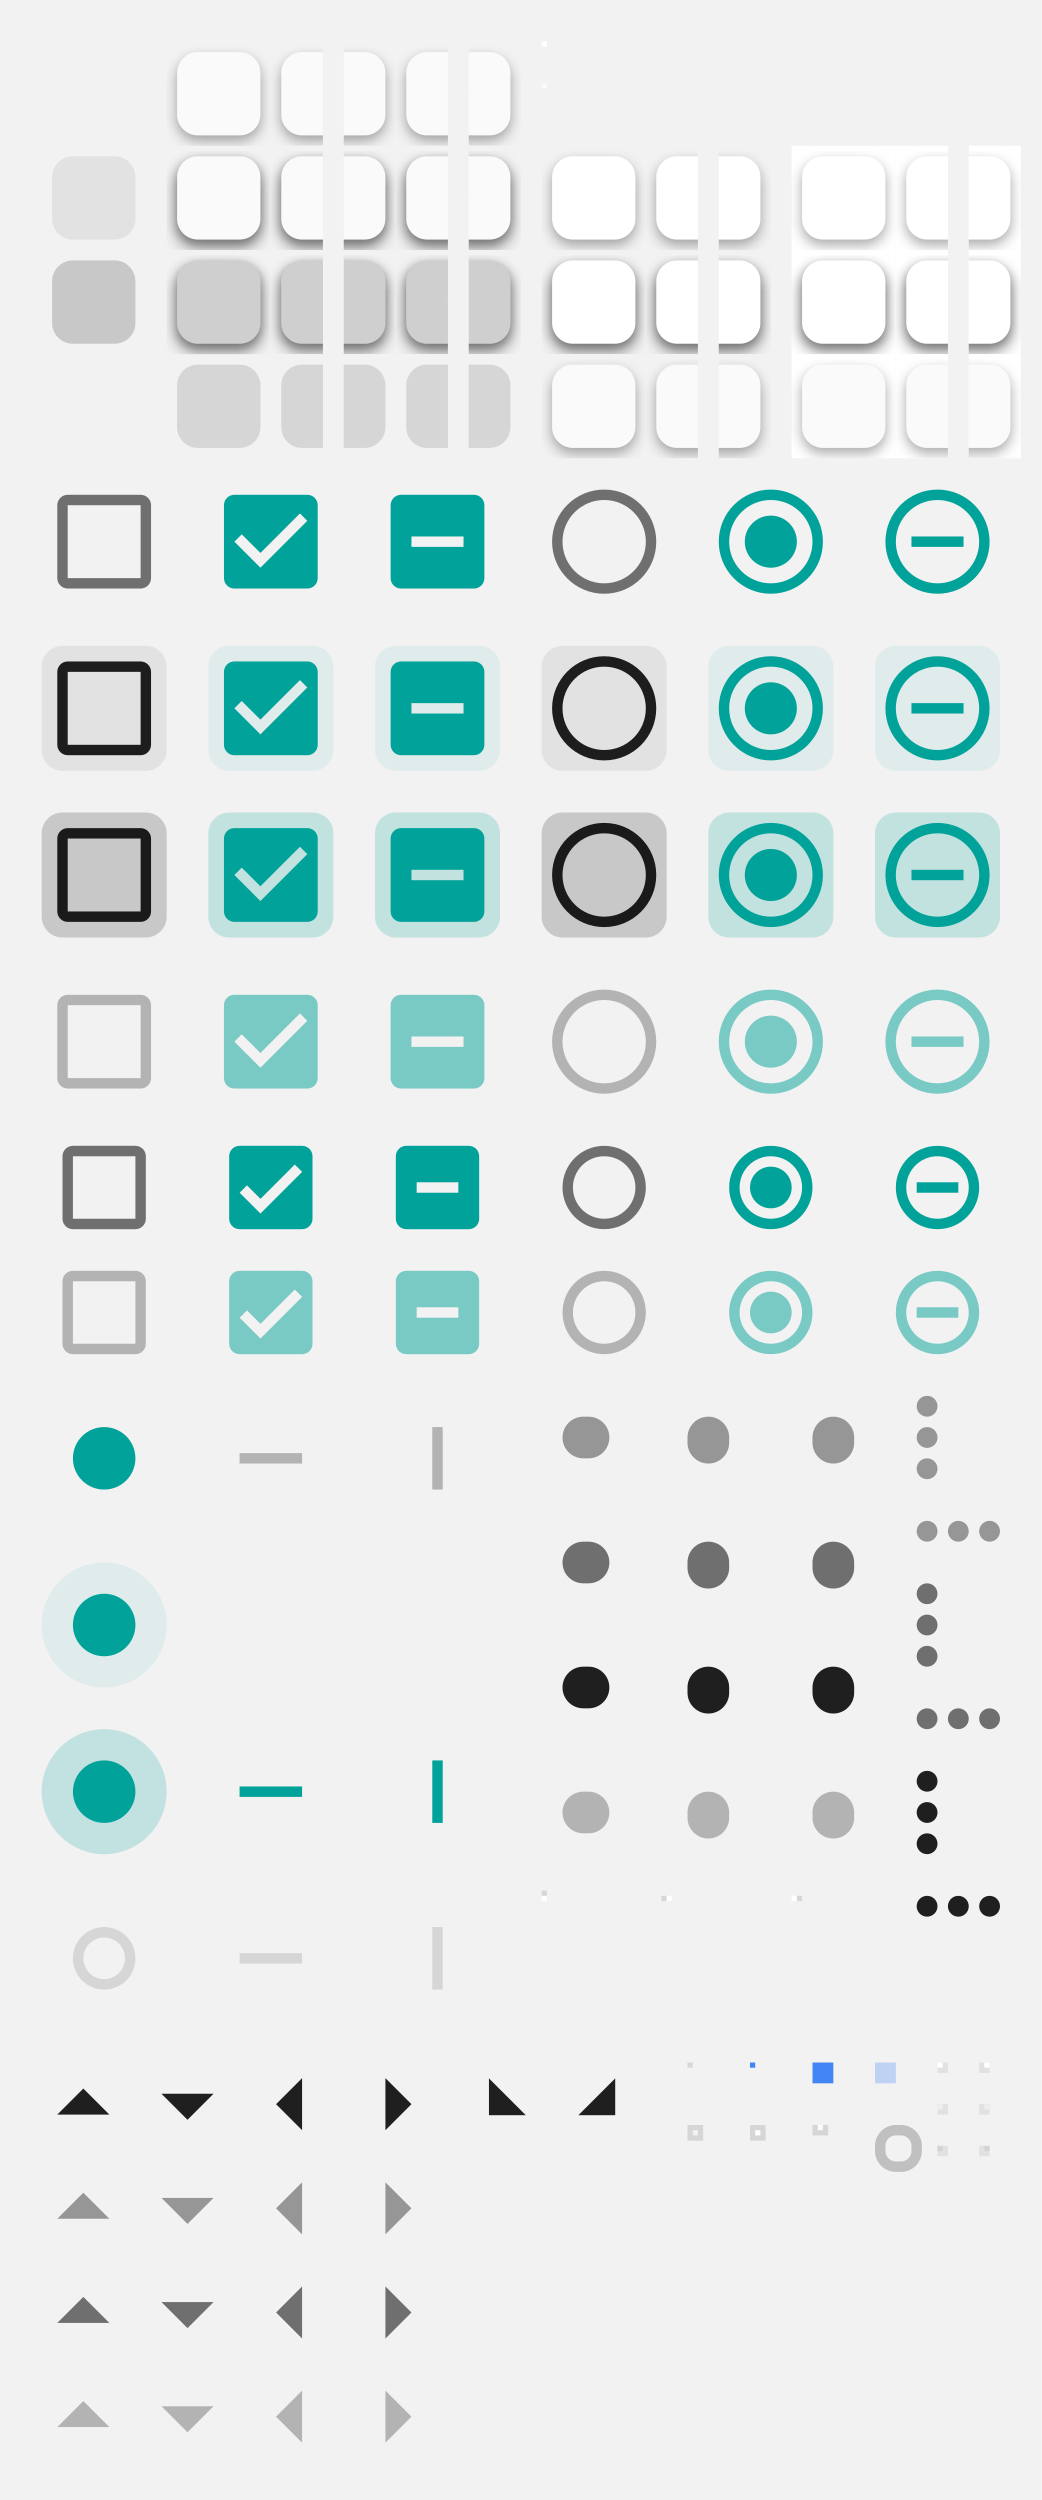
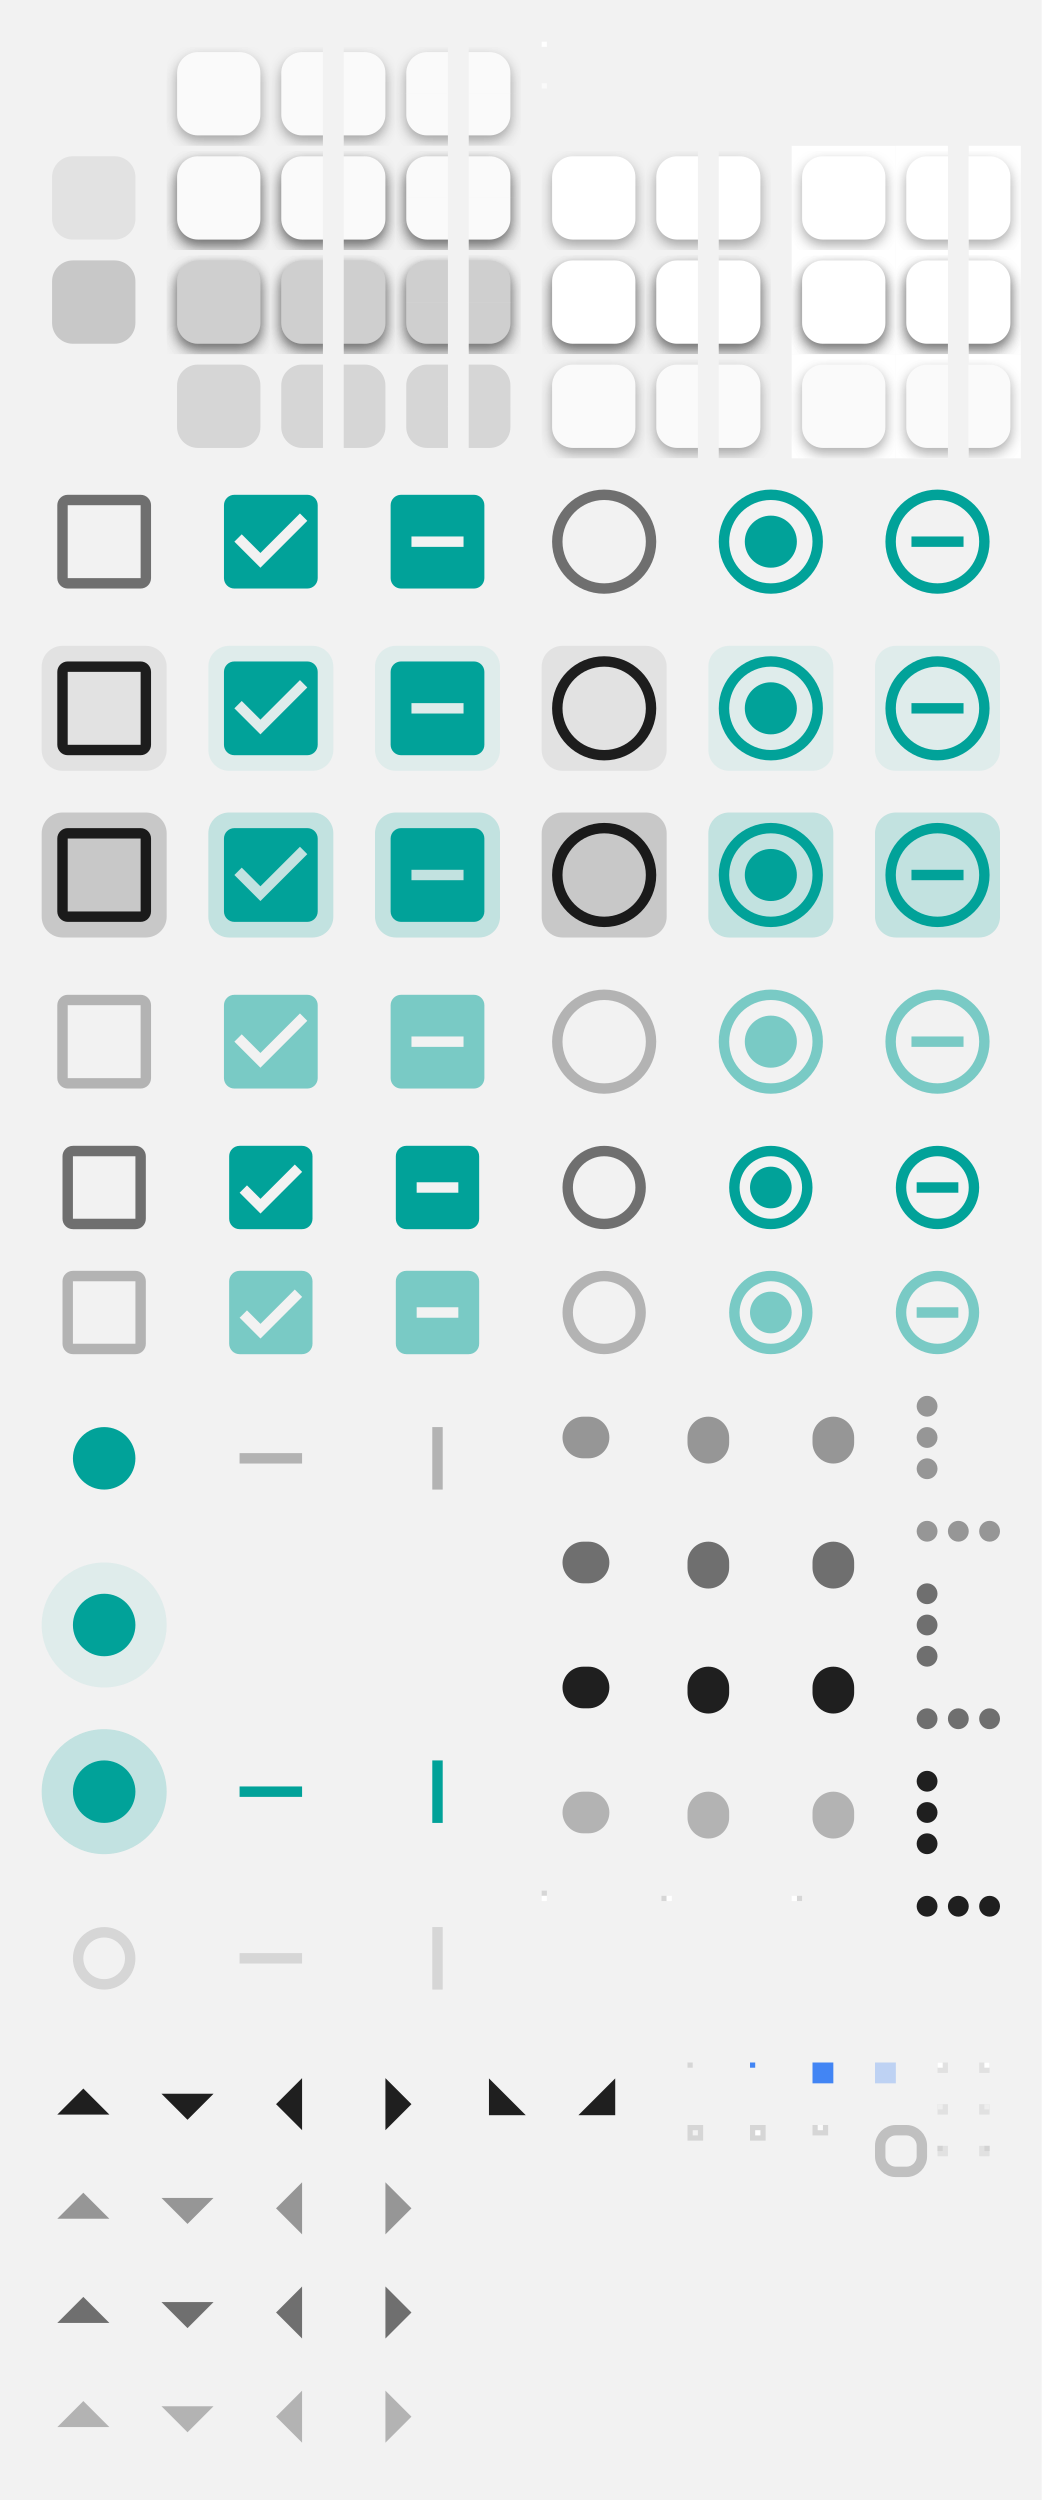
<svg xmlns="http://www.w3.org/2000/svg" xmlns:xlink="http://www.w3.org/1999/xlink" width="200" height="480" viewBox="0 0 200 480">
  <rect width="200" height="480" fill="url(#color-bg)" />
  <defs>
    <linearGradient id="color-fg">
      <stop stop-color="#000000" stop-opacity="0.87" />
    </linearGradient>
    <linearGradient id="color-fg-disabled">
      <stop stop-color="#000000" stop-opacity="0.38" />
    </linearGradient>
    <linearGradient id="color-fg-secondary">
      <stop stop-color="#000000" stop-opacity="0.54" />
    </linearGradient>
    <linearGradient id="color-fg-secondary-disabled">
      <stop stop-color="#000000" stop-opacity="0.26" />
    </linearGradient>
    <linearGradient id="color-divider">
      <stop stop-color="#000000" stop-opacity="0.12" />
    </linearGradient>
    <linearGradient id="color-primary">
      <stop stop-color="#4285F4" />
    </linearGradient>
    <linearGradient id="color-secondary">
      <stop stop-color="#01A299" />
    </linearGradient>
    <linearGradient id="color-secondary-disabled">
      <stop stop-color="#01A299" stop-opacity="0.5" />
    </linearGradient>
    <linearGradient id="color-bg">
      <stop stop-color="#F2F2F2" />
    </linearGradient>
    <linearGradient id="color-bg-lighter">
      <stop stop-color="#FAFAFA" />
    </linearGradient>
    <linearGradient id="color-base">
      <stop stop-color="#FFFFFF" />
    </linearGradient>
    <linearGradient id="color-base-alt">
      <stop stop-color="#FAFAFA" />
    </linearGradient>
    <linearGradient id="color-border">
      <stop stop-color="#000000" stop-opacity="0.12" />
    </linearGradient>
    <filter id="1" color-interpolation-filters="sRGB" x="0" y="0" width="1" height="1">
      <feFlood flood-color="#000000" flood-opacity="0.12" result="flood" />
      <feComposite operator="in" in="flood" in2="SourceGraphic" result="composite1" />
      <feGaussianBlur stdDeviation="1.5" in="composite1" result="blur" />
      <feOffset dx="0" dy="1" result="offset" />
      <feComposite in="SourceGraphic" in2="offset" result="fbSourceGraphic" />
      <feFlood flood-color="#000000" flood-opacity="0.24" result="flood" />
      <feComposite operator="in" in="flood" in2="fbSourceGraphic" result="composite1" />
      <feGaussianBlur stdDeviation="1" in="composite1" result="blur" />
      <feOffset dx="0" dy="1" result="offset" />
      <feComposite in="fbSourceGraphic" in2="offset" result="composite2" />
    </filter>
    <rect id="1x1" width="1" height="1" />
    <rect id="2x2" width="2" height="2" />
    <rect id="4x4" width="4" height="4" />
    <rect id="16x16" width="16" height="16" opacity="0" />
    <rect id="17x17" width="17" height="17" opacity="0" />
    <rect id="24x24" width="24" height="24" opacity="0" />
    <clipPath id="left">
      <rect width="10" height="20" />
    </clipPath>
    <clipPath id="right">
      <rect width="10" height="20" x="10" />
    </clipPath>
    <clipPath id="left-top">
      <rect width="10" height="10" />
    </clipPath>
    <clipPath id="left-bottom">
      <rect width="10" height="10" y="10" />
    </clipPath>
    <clipPath id="right-top">
      <rect width="10" height="10" x="10" />
    </clipPath>
    <clipPath id="right-bottom">
      <rect width="10" height="10" x="10" y="10" />
    </clipPath>
    <g id="base-box">
      <rect width="20" height="20" opacity="0" />
      <rect x="2" y="2" width="16" height="16" rx="4" />
    </g>
    <use xlink:href="#base-box" id="base-flat-button" fill="url(#color-fg)" opacity="0" />
    <use xlink:href="#base-box" id="base-flat-button-hover" fill="url(#color-fg)" opacity="0.08" />
    <use xlink:href="#base-box" id="base-flat-button-active" fill="url(#color-fg)" opacity="0.2" />
    <use xlink:href="#base-box" id="base-flat-button-disabled" fill="url(#color-fg)" opacity="0" />
    <use xlink:href="#base-box" id="base-button" fill="url(#color-bg-lighter)" filter="url(#1)" />
    <use xlink:href="#base-button" id="base-button-hover" filter="url(#1)" />
    <g id="base-button-active">
      <use xlink:href="#base-button-hover" />
      <use xlink:href="#base-flat-button-active" />
    </g>
    <use xlink:href="#base-box" id="base-button-disabled" fill="url(#color-divider)" />
    <use xlink:href="#1x1" id="base-entry-background" fill="url(#color-base)" />
    <use xlink:href="#1x1" id="base-entry-background-disabled" fill="url(#color-base-alt)" />
    <use xlink:href="#base-box" id="base-entry-box" fill="url(#color-base)" filter="url(#1)" />
    <use xlink:href="#base-entry-box" id="base-entry-box-active" filter="url(#1)" />
    <use xlink:href="#base-box" id="base-entry-box-disabled" fill="url(#color-base-alt)" filter="url(#1)" />
    <rect id="background-fill" width="20" height="20" />
    <g id="base-entry">
      <use xlink:href="#background-fill" />
      <use xlink:href="#base-entry-box" />
    </g>
    <g id="base-entry-active">
      <use xlink:href="#background-fill" />
      <use xlink:href="#base-entry-box-active" />
    </g>
    <g id="base-entry-disabled">
      <use xlink:href="#background-fill" />
      <use xlink:href="#base-entry-box-disabled" />
    </g>
    <use clip-path="url(#left)" xlink:href="#base-button" id="base-combo-rtl-button" />
    <use clip-path="url(#left)" xlink:href="#base-button-hover" id="base-combo-rtl-button-hover" />
    <use clip-path="url(#left)" xlink:href="#base-button-active" id="base-combo-rtl-button-active" />
    <use clip-path="url(#left)" xlink:href="#base-button-disabled" id="base-combo-rtl-button-disabled" />
    <use clip-path="url(#right)" xlink:href="#base-button" id="base-combo-ltr-button" />
    <use clip-path="url(#right)" xlink:href="#base-button-hover" id="base-combo-ltr-button-hover" />
    <use clip-path="url(#right)" xlink:href="#base-button-active" id="base-combo-ltr-button-active" />
    <use clip-path="url(#right)" xlink:href="#base-button-disabled" id="base-combo-ltr-button-disabled" />
    <use clip-path="url(#left-top)" xlink:href="#base-button" id="base-spin-rtl-up" />
    <use clip-path="url(#left-top)" xlink:href="#base-button-hover" id="base-spin-rtl-up-hover" />
    <use clip-path="url(#left-top)" xlink:href="#base-button-active" id="base-spin-rtl-up-active" />
    <use clip-path="url(#left-top)" xlink:href="#base-button-disabled" id="base-spin-rtl-up-disabled" />
    <use clip-path="url(#left-bottom)" xlink:href="#base-button" id="base-spin-rtl-down" />
    <use clip-path="url(#left-bottom)" xlink:href="#base-button-hover" id="base-spin-rtl-down-hover" />
    <use clip-path="url(#left-bottom)" xlink:href="#base-button-active" id="base-spin-rtl-down-active" />
    <use clip-path="url(#left-bottom)" xlink:href="#base-button-disabled" id="base-spin-rtl-down-disabled" />
    <use clip-path="url(#right-top)" xlink:href="#base-button" id="base-spin-ltr-up" />
    <use clip-path="url(#right-top)" xlink:href="#base-button-hover" id="base-spin-ltr-up-hover" />
    <use clip-path="url(#right-top)" xlink:href="#base-button-active" id="base-spin-ltr-up-active" />
    <use clip-path="url(#right-top)" xlink:href="#base-button-disabled" id="base-spin-ltr-up-disabled" />
    <use clip-path="url(#right-bottom)" xlink:href="#base-button" id="base-spin-ltr-down" />
    <use clip-path="url(#right-bottom)" xlink:href="#base-button-hover" id="base-spin-ltr-down-hover" />
    <use clip-path="url(#right-bottom)" xlink:href="#base-button-active" id="base-spin-ltr-down-active" />
    <use clip-path="url(#right-bottom)" xlink:href="#base-button-disabled" id="base-spin-ltr-down-disabled" />
    <use clip-path="url(#left)" xlink:href="#base-entry" id="base-combo-ltr-entry" />
    <use clip-path="url(#left)" xlink:href="#base-entry-active" id="base-combo-ltr-entry-active" />
    <use clip-path="url(#left)" xlink:href="#base-entry-disabled" id="base-combo-ltr-entry-disabled" />
    <use clip-path="url(#right)" xlink:href="#base-entry" id="base-combo-rtl-entry" />
    <use clip-path="url(#right)" xlink:href="#base-entry-active" id="base-combo-rtl-entry-active" />
    <use clip-path="url(#right)" xlink:href="#base-entry-disabled" id="base-combo-rtl-entry-disabled" />
    <path id="checkbox-unchecked-path" d="M19 5v14H5V5h14m0-2H5c-1.1 0-2 .9-2 2v14c0 1.1.9 2 2 2h14c1.1 0 2-.9 2-2V5c0-1.1-.9-2-2-2z" />
    <path id="checkbox-checked-path" d="M19 3H5c-1.11 0-2 .9-2 2v14c0 1.1.89 2 2 2h14c1.11 0 2-.9 2-2V5c0-1.1-.89-2-2-2zm-9 14l-5-5 1.41-1.41L10 14.17l7.59-7.59L19 8l-9 9z" />
    <path id="checkbox-mixed-path" d="M19 3H5c-1.1 0-2 .9-2 2v14c0 1.1.9 2 2 2h14c1.1 0 2-.9 2-2V5c0-1.1-.9-2-2-2zm-2 10H7v-2h10v2z" />
    <path id="radio-unchecked-path" d="M12 2C6.48 2 2 6.48 2 12s4.48 10 10 10 10-4.48 10-10S17.52 2 12 2zm0 18c-4.42 0-8-3.58-8-8s3.58-8 8-8 8 3.58 8 8-3.58 8-8 8z" />
    <path id="radio-checked-path" d="M12 7c-2.76 0-5 2.24-5 5s2.24 5 5 5 5-2.24 5-5-2.24-5-5-5zm0-5C6.48 2 2 6.48 2 12s4.48 10 10 10 10-4.48 10-10S17.52 2 12 2zm0 18c-4.42 0-8-3.58-8-8s3.58-8 8-8 8 3.58 8 8-3.58 8-8 8z" />
    <path id="radio-mixed-path" d="M7 11v2h10v-2H7zm5-9C6.48 2 2 6.48 2 12s4.48 10 10 10 10-4.48 10-10S17.52 2 12 2zm0 18c-4.41 0-8-3.59-8-8s3.59-8 8-8 8 3.59 8 8-3.59 8-8 8z" />
    <path id="menu-checkbox-unchecked-path" d="M2 0a2 2 0 0 0-2 2v12a2 2 0 0 0 2 2h12a2 2 0 0 0 2-2V2a2 2 0 0 0-2-2H2zm0 2h12v12H2V2z" />
    <path id="menu-checkbox-checked-path" d="M2 0a2 2 0 0 0-2 2v12a2 2 0 0 0 2 2h12a2 2 0 0 0 2-2V2a2 2 0 0 0-2-2H2zm10.6 3.59L14.01 5l-8 8-4-4 1.41-1.41 2.59 2.59 6.59-6.59z" />
    <path id="menu-checkbox-mixed-path" d="M2 0a2 2 0 0 0-2 2v12a2 2 0 0 0 2 2h12a2 2 0 0 0 2-2V2a2 2 0 0 0-2-2H2zm2 7h8v2H4V7z" />
    <path id="menu-radio-unchecked-path" d="M8 0a8 8 0 0 0-8 8 8 8 0 0 0 8 8 8 8 0 0 0 8-8 8 8 0 0 0-8-8zm0 2a6 6 0 0 1 6 6 6 6 0 0 1-6 6 6 6 0 0 1-6-6 6 6 0 0 1 6-6z" />
    <path id="menu-radio-checked-path" d="M8 0a8 8 0 0 0-8 8 8 8 0 0 0 8 8 8 8 0 0 0 8-8 8 8 0 0 0-8-8zm0 2a6 6 0 0 1 6 6 6 6 0 0 1-6 6 6 6 0 0 1-6-6 6 6 0 0 1 6-6zm0 2a4 4 0 0 0-4 4 4 4 0 0 0 4 4 4 4 0 0 0 4-4 4 4 0 0 0-4-4z" />
    <path id="menu-radio-mixed-path" d="M8 0a8 8 0 0 0-8 8 8 8 0 0 0 8 8 8 8 0 0 0 8-8 8 8 0 0 0-8-8zm0 2a6 6 0 0 1 6 6 6 6 0 0 1-6 6 6 6 0 0 1-6-6 6 6 0 0 1 6-6zM4 7v2h8V7H4z" />
    <rect id="button-fill" width="24" height="24" rx="4" />
    <g id="base-checkbox-unchecked">
      <use xlink:href="#button-fill" />
      <use xlink:href="#checkbox-unchecked-path" fill-opacity="1" />
    </g>
    <g id="base-checkbox-checked">
      <use xlink:href="#button-fill" />
      <use xlink:href="#checkbox-checked-path" fill-opacity="1" />
    </g>
    <g id="base-checkbox-mixed">
      <use xlink:href="#button-fill" />
      <use xlink:href="#checkbox-mixed-path" fill-opacity="1" />
    </g>
    <g id="base-radio-unchecked">
      <use xlink:href="#button-fill" />
      <use xlink:href="#radio-unchecked-path" fill-opacity="1" />
    </g>
    <g id="base-radio-checked">
      <use xlink:href="#button-fill" />
      <use xlink:href="#radio-checked-path" fill-opacity="1" />
    </g>
    <g id="base-radio-mixed">
      <use xlink:href="#button-fill" />
      <use xlink:href="#radio-mixed-path" fill-opacity="1" />
    </g>
    <g id="base-menu-checkbox-unchecked">
      <use xlink:href="#16x16" />
      <use xlink:href="#menu-checkbox-unchecked-path" />
    </g>
    <g id="base-menu-checkbox-checked">
      <use xlink:href="#16x16" />
      <use xlink:href="#menu-checkbox-checked-path" />
    </g>
    <g id="base-menu-checkbox-mixed">
      <use xlink:href="#16x16" />
      <use xlink:href="#menu-checkbox-mixed-path" />
    </g>
    <g id="base-menu-radio-unchecked">
      <use xlink:href="#16x16" />
      <use xlink:href="#menu-radio-unchecked-path" />
    </g>
    <g id="base-menu-radio-checked">
      <use xlink:href="#16x16" />
      <use xlink:href="#menu-radio-checked-path" />
    </g>
    <g id="base-menu-radio-mixed">
      <use xlink:href="#16x16" />
      <use xlink:href="#menu-radio-mixed-path" />
    </g>
    <g id="base-scale-slider">
      <circle cx="12" cy="12" r="12" opacity="0" />
      <circle cx="12" cy="12" r="6" fill="url(#color-secondary)" />
    </g>
    <g id="base-scale-slider-hover">
      <circle cx="12" cy="12" r="12" fill="url(#color-secondary)" opacity="0.08" />
      <circle cx="12" cy="12" r="6" fill="url(#color-secondary)" />
    </g>
    <g id="base-scale-slider-active">
      <circle cx="12" cy="12" r="12" fill="url(#color-secondary)" opacity="0.2" />
      <circle cx="12" cy="12" r="6" fill="url(#color-secondary)" />
    </g>
    <g id="base-scale-slider-disabled">
      <circle cx="12" cy="12" r="12" opacity="0" />
      <circle cx="12" cy="12" r="6" fill="url(#color-bg)" />
      <circle cx="12" cy="12" r="5" fill="none" stroke="url(#color-divider)" stroke-width="2" />
    </g>
    <g id="base-scale-horz-trough">
      <use xlink:href="#24x24" />
      <rect width="12" height="2" x="6" y="11" />
    </g>
    <g id="base-scale-vert-trough">
      <use xlink:href="#24x24" />
      <rect width="2" height="12" x="11" y="6" />
    </g>
    <g id="base-scrollbar-horz-slider">
      <use xlink:href="#17x17" y="-1" />
      <rect width="9" height="8" x="4" y="4" rx="4" />
    </g>
    <g id="base-scrollbar-horz-trough">
      <use xlink:href="#base-border" y="-1" />
      <use xlink:href="#base-entry-background" />
    </g>
    <use xlink:href="#base-scrollbar-horz-slider" id="base-scrollbar-vert-ltr-slider" transform="rotate(-90 8.5 8.5)" />
    <use xlink:href="#base-scrollbar-horz-trough" id="base-scrollbar-vert-ltr-trough" transform="rotate(-90 0.5 0.5)" />
    <use xlink:href="#base-scrollbar-horz-slider" id="base-scrollbar-vert-rtl-slider" transform="rotate(90 8 8)" />
    <use xlink:href="#base-scrollbar-horz-trough" id="base-scrollbar-vert-rtl-trough" transform="rotate(90 0.5 0.5)" />
    <g id="base-handle-horz">
      <circle cx="2" cy="2" r="2" />
      <circle cx="8" cy="2" r="2" />
      <circle cx="14" cy="2" r="2" />
    </g>
    <use xlink:href="#base-handle-horz" id="base-handle-vert" transform="rotate(90 2 2)" />
    <path id="pan-path" d="M13 6l-5 5-5-5z" />
    <g id="base-pan-down">
      <use xlink:href="#16x16" />
      <use xlink:href="#pan-path" />
    </g>
    <g id="base-pan-up">
      <use xlink:href="#16x16" />
      <use xlink:href="#pan-path" transform="rotate(180 8 8)" />
    </g>
    <g id="base-pan-left">
      <use xlink:href="#16x16" />
      <use xlink:href="#pan-path" transform="rotate(90 8 8)" />
    </g>
    <g id="base-pan-right">
      <use xlink:href="#16x16" />
      <use xlink:href="#pan-path" transform="rotate(-90 8 8)" />
    </g>
    <g id="base-pan-left-semi">
      <use xlink:href="#16x16" />
      <use xlink:href="#pan-path" transform="rotate(45 8 8)" />
    </g>
    <g id="base-pan-right-semi">
      <use xlink:href="#16x16" />
      <use xlink:href="#pan-path" transform="rotate(-45 8 8)" />
    </g>
    <use xlink:href="#1x1" id="base-border" fill="url(#color-border)" />
    <use xlink:href="#1x1" id="base-tab" fill="url(#color-primary)" />
    <use xlink:href="#4x4" id="base-progressbar-progress" fill="url(#color-primary)" />
    <g id="base-progressbar-trough">
      <use xlink:href="#4x4" fill="url(#color-bg)" />
      <use xlink:href="#base-progressbar-progress" opacity="0.3" />
    </g>
    <rect id="base-frame" x="0.5" y="0.5" width="2" height="2" fill="none" stroke="url(#color-border)" stroke-width="1" />
    <g id="base-frame-notebook">
      <rect width="3" height="3" fill="url(#color-border)" />
      <use xlink:href="#1x1" x="1" y="1" fill="url(#color-base)" />
    </g>
    <g id="base-frame-inline">
      <rect width="3" height="2" fill="url(#color-border)" />
      <use xlink:href="#1x1" x="1" fill="url(#color-base-alt)" />
    </g>
-     <rect id="base-focus" x="1" y="1" width="7" height="7" rx="3" fill="none" stroke="url(#color-fg)" stroke-width="2" opacity="0.24" />
+     <rect id="base-focus" x="1" y="1" width="8" height="8" rx="3" fill="none" stroke="url(#color-fg)" stroke-width="2" opacity="0.24" />
    <g id="base-treeview-ltr-button">
      <use xlink:href="#2x2" fill="url(#color-base)" />
      <use xlink:href="#2x2" fill="url(#color-border)" />
      <use xlink:href="#1x1" fill="url(#color-base)" />
    </g>
    <g id="base-treeview-ltr-button-hover">
      <use xlink:href="#base-treeview-ltr-button" />
      <use xlink:href="#1x1" fill="url(#color-fg)" opacity="0.08" />
    </g>
    <g id="base-treeview-ltr-button-active">
      <use xlink:href="#base-treeview-ltr-button" />
      <use xlink:href="#1x1" fill="url(#color-fg)" opacity="0.2" />
    </g>
    <use xlink:href="#base-treeview-ltr-button" id="base-treeview-rtl-button" transform="scale(-1 1)" />
    <use xlink:href="#base-treeview-ltr-button-hover" id="base-treeview-rtl-button-hover" transform="scale(-1 1)" />
    <use xlink:href="#base-treeview-ltr-button-active" id="base-treeview-rtl-button-active" transform="scale(-1 1)" />
  </defs>
  <use x="8" y="8" xlink:href="#base-flat-button" id="flat-button" />
  <use x="8" y="28" xlink:href="#base-flat-button-hover" id="flat-button-hover" />
  <use x="8" y="48" xlink:href="#base-flat-button-active" id="flat-button-active" />
  <use x="8" y="68" xlink:href="#base-flat-button-disabled" id="flat-button-disabled" />
  <use x="32" y="8" xlink:href="#base-button" id="button" />
  <use x="32" y="28" xlink:href="#base-button-hover" id="button-hover" />
  <use x="32" y="48" xlink:href="#base-button-active" id="button-active" />
  <use x="32" y="68" xlink:href="#base-button-disabled" id="button-disabled" />
  <use x="52" y="8" xlink:href="#base-combo-rtl-button" id="combo-rtl-button" />
  <use x="52" y="28" xlink:href="#base-combo-rtl-button-hover" id="combo-rtl-button-hover" />
  <use x="52" y="48" xlink:href="#base-combo-rtl-button-active" id="combo-rtl-button-active" />
  <use x="52" y="68" xlink:href="#base-combo-rtl-button-disabled" id="combo-rtl-button-disabled" />
  <use x="56" y="8" xlink:href="#base-combo-ltr-button" id="combo-ltr-button" />
  <use x="56" y="28" xlink:href="#base-combo-ltr-button-hover" id="combo-ltr-button-hover" />
  <use x="56" y="48" xlink:href="#base-combo-ltr-button-active" id="combo-ltr-button-active" />
  <use x="56" y="68" xlink:href="#base-combo-ltr-button-disabled" id="combo-ltr-button-disabled" />
  <use x="76" y="8" xlink:href="#base-spin-rtl-up" id="spin-rtl-up" />
  <use x="76" y="28" xlink:href="#base-spin-rtl-up-hover" id="spin-rtl-up-hover" />
  <use x="76" y="48" xlink:href="#base-spin-rtl-up-active" id="spin-rtl-up-active" />
  <use x="76" y="68" xlink:href="#base-spin-rtl-up-disabled" id="spin-rtl-up-disabled" />
  <use x="76" y="8" xlink:href="#base-spin-rtl-down" id="spin-rtl-down" />
  <use x="76" y="28" xlink:href="#base-spin-rtl-down-hover" id="spin-rtl-down-hover" />
  <use x="76" y="48" xlink:href="#base-spin-rtl-down-active" id="spin-rtl-down-active" />
  <use x="76" y="68" xlink:href="#base-spin-rtl-down-disabled" id="spin-rtl-down-disabled" />
  <use x="80" y="8" xlink:href="#base-spin-ltr-up" id="spin-ltr-up" />
  <use x="80" y="28" xlink:href="#base-spin-ltr-up-hover" id="spin-ltr-up-hover" />
  <use x="80" y="48" xlink:href="#base-spin-ltr-up-active" id="spin-ltr-up-active" />
  <use x="80" y="68" xlink:href="#base-spin-ltr-up-disabled" id="spin-ltr-up-disabled" />
  <use x="80" y="8" xlink:href="#base-spin-ltr-down" id="spin-ltr-down" />
  <use x="80" y="28" xlink:href="#base-spin-ltr-down-hover" id="spin-ltr-down-hover" />
  <use x="80" y="48" xlink:href="#base-spin-ltr-down-active" id="spin-ltr-down-active" />
  <use x="80" y="68" xlink:href="#base-spin-ltr-down-disabled" id="spin-ltr-down-disabled" />
  <use x="104" y="8" xlink:href="#base-entry-background" id="entry-background" />
  <use x="104" y="16" xlink:href="#base-entry-background-disabled" id="entry-background-disabled" />
  <use x="104" y="28" xlink:href="#base-entry" fill="url(#color-bg)" id="entry" />
  <use x="104" y="48" xlink:href="#base-entry-active" fill="url(#color-bg)" id="entry-active" />
  <use x="104" y="68" xlink:href="#base-entry-disabled" fill="url(#color-bg)" id="entry-disabled" />
  <use x="124" y="28" xlink:href="#base-combo-ltr-entry" fill="url(#color-bg)" id="combo-ltr-entry" />
  <use x="124" y="48" xlink:href="#base-combo-ltr-entry-active" fill="url(#color-bg)" id="combo-ltr-entry-active" />
  <use x="124" y="68" xlink:href="#base-combo-ltr-entry-disabled" fill="url(#color-bg)" id="combo-ltr-entry-disabled" />
  <use x="128" y="28" xlink:href="#base-combo-rtl-entry" fill="url(#color-bg)" id="combo-rtl-entry" />
  <use x="128" y="48" xlink:href="#base-combo-rtl-entry-active" fill="url(#color-bg)" id="combo-rtl-entry-active" />
  <use x="128" y="68" xlink:href="#base-combo-rtl-entry-disabled" fill="url(#color-bg)" id="combo-rtl-entry-disabled" />
  <use x="152" y="28" xlink:href="#base-entry" fill="url(#color-base)" id="notebook-entry" />
  <use x="152" y="48" xlink:href="#base-entry-active" fill="url(#color-base)" id="notebook-entry-active" />
  <use x="152" y="68" xlink:href="#base-entry-disabled" fill="url(#color-base)" id="notebook-entry-disabled" />
  <use x="172" y="28" xlink:href="#base-combo-ltr-entry" fill="url(#color-base)" id="notebook-combo-ltr-entry" />
  <use x="172" y="48" xlink:href="#base-combo-ltr-entry-active" fill="url(#color-base)" id="notebook-combo-ltr-entry-active" />
  <use x="172" y="68" xlink:href="#base-combo-ltr-entry-disabled" fill="url(#color-base)" id="notebook-combo-ltr-entry-disabled" />
  <use x="176" y="28" xlink:href="#base-combo-rtl-entry" fill="url(#color-base)" id="notebook-combo-rtl-entry" />
  <use x="176" y="48" xlink:href="#base-combo-rtl-entry-active" fill="url(#color-base)" id="notebook-combo-rtl-entry-active" />
  <use x="176" y="68" xlink:href="#base-combo-rtl-entry-disabled" fill="url(#color-base)" id="notebook-combo-rtl-entry-disabled" />
  <use x="8" y="92" xlink:href="#base-checkbox-unchecked" fill="url(#color-fg-secondary)" fill-opacity="0" id="checkbox-unchecked" />
  <use x="8" y="124" xlink:href="#base-checkbox-unchecked" fill="url(#color-fg)" fill-opacity="0.08" id="checkbox-unchecked-hover" />
  <use x="8" y="156" xlink:href="#base-checkbox-unchecked" fill="url(#color-fg)" fill-opacity="0.2" id="checkbox-unchecked-active" />
  <use x="8" y="188" xlink:href="#base-checkbox-unchecked" fill="url(#color-fg-secondary-disabled)" fill-opacity="0" id="checkbox-unchecked-disabled" />
  <use x="40" y="92" xlink:href="#base-checkbox-checked" fill="url(#color-secondary)" fill-opacity="0" id="checkbox-checked" />
  <use x="40" y="124" xlink:href="#base-checkbox-checked" fill="url(#color-secondary)" fill-opacity="0.08" id="checkbox-checked-hover" />
  <use x="40" y="156" xlink:href="#base-checkbox-checked" fill="url(#color-secondary)" fill-opacity="0.2" id="checkbox-checked-active" />
  <use x="40" y="188" xlink:href="#base-checkbox-checked" fill="url(#color-secondary-disabled)" fill-opacity="0" id="checkbox-checked-disabled" />
  <use x="72" y="92" xlink:href="#base-checkbox-mixed" fill="url(#color-secondary)" fill-opacity="0" id="checkbox-mixed" />
  <use x="72" y="124" xlink:href="#base-checkbox-mixed" fill="url(#color-secondary)" fill-opacity="0.08" id="checkbox-mixed-hover" />
  <use x="72" y="156" xlink:href="#base-checkbox-mixed" fill="url(#color-secondary)" fill-opacity="0.2" id="checkbox-mixed-active" />
  <use x="72" y="188" xlink:href="#base-checkbox-mixed" fill="url(#color-secondary-disabled)" fill-opacity="0" id="checkbox-mixed-disabled" />
  <use x="104" y="92" xlink:href="#base-radio-unchecked" fill="url(#color-fg-secondary)" fill-opacity="0" id="radio-unchecked" />
  <use x="104" y="124" xlink:href="#base-radio-unchecked" fill="url(#color-fg)" fill-opacity="0.08" id="radio-unchecked-hover" />
  <use x="104" y="156" xlink:href="#base-radio-unchecked" fill="url(#color-fg)" fill-opacity="0.2" id="radio-unchecked-active" />
  <use x="104" y="188" xlink:href="#base-radio-unchecked" fill="url(#color-fg-secondary-disabled)" fill-opacity="0" id="radio-unchecked-disabled" />
  <use x="136" y="92" xlink:href="#base-radio-checked" fill="url(#color-secondary)" fill-opacity="0" id="radio-checked" />
  <use x="136" y="124" xlink:href="#base-radio-checked" fill="url(#color-secondary)" fill-opacity="0.08" id="radio-checked-hover" />
  <use x="136" y="156" xlink:href="#base-radio-checked" fill="url(#color-secondary)" fill-opacity="0.2" id="radio-checked-active" />
  <use x="136" y="188" xlink:href="#base-radio-checked" fill="url(#color-secondary-disabled)" fill-opacity="0" id="radio-checked-disabled" />
  <use x="168" y="92" xlink:href="#base-radio-mixed" fill="url(#color-secondary)" fill-opacity="0" id="radio-mixed" />
  <use x="168" y="124" xlink:href="#base-radio-mixed" fill="url(#color-secondary)" fill-opacity="0.08" id="radio-mixed-hover" />
  <use x="168" y="156" xlink:href="#base-radio-mixed" fill="url(#color-secondary)" fill-opacity="0.2" id="radio-mixed-active" />
  <use x="168" y="188" xlink:href="#base-radio-mixed" fill="url(#color-secondary-disabled)" fill-opacity="0" id="radio-mixed-disabled" />
  <use x="12" y="220" xlink:href="#base-menu-checkbox-unchecked" fill="url(#color-fg-secondary)" id="menu-checkbox-unchecked" />
  <use x="12" y="244" xlink:href="#base-menu-checkbox-unchecked" fill="url(#color-fg-secondary-disabled)" id="menu-checkbox-unchecked-disabled" />
  <use x="44" y="220" xlink:href="#base-menu-checkbox-checked" fill="url(#color-secondary)" id="menu-checkbox-checked" />
  <use x="44" y="244" xlink:href="#base-menu-checkbox-checked" fill="url(#color-secondary-disabled)" id="menu-checkbox-checked-disabled" />
  <use x="76" y="220" xlink:href="#base-menu-checkbox-mixed" fill="url(#color-secondary)" id="menu-checkbox-mixed" />
  <use x="76" y="244" xlink:href="#base-menu-checkbox-mixed" fill="url(#color-secondary-disabled)" id="menu-checkbox-mixed-disabled" />
  <use x="108" y="220" xlink:href="#base-menu-radio-unchecked" fill="url(#color-fg-secondary)" id="menu-radio-unchecked" />
  <use x="108" y="244" xlink:href="#base-menu-radio-unchecked" fill="url(#color-fg-secondary-disabled)" id="menu-radio-unchecked-disabled" />
  <use x="140" y="220" xlink:href="#base-menu-radio-checked" fill="url(#color-secondary)" id="menu-radio-checked" />
  <use x="140" y="244" xlink:href="#base-menu-radio-checked" fill="url(#color-secondary-disabled)" id="menu-radio-checked-disabled" />
  <use x="172" y="220" xlink:href="#base-menu-radio-mixed" fill="url(#color-secondary)" id="menu-radio-mixed" />
  <use x="172" y="244" xlink:href="#base-menu-radio-mixed" fill="url(#color-secondary-disabled)" id="menu-radio-mixed-disabled" />
  <use x="8" y="268" xlink:href="#base-scale-slider" id="scale-slider" />
  <use x="8" y="300" xlink:href="#base-scale-slider-hover" id="scale-slider-hover" />
  <use x="8" y="332" xlink:href="#base-scale-slider-active" id="scale-slider-active" />
  <use x="8" y="364" xlink:href="#base-scale-slider-disabled" id="scale-slider-disabled" />
  <use x="40" y="268" xlink:href="#base-scale-horz-trough" fill="url(#color-fg-secondary-disabled)" id="scale-horz-trough" />
  <use x="40" y="332" xlink:href="#base-scale-horz-trough" fill="url(#color-secondary)" id="scale-horz-trough-active" />
  <use x="40" y="364" xlink:href="#base-scale-horz-trough" fill="url(#color-divider)" id="scale-horz-trough-disabled" />
  <use x="72" y="268" xlink:href="#base-scale-vert-trough" fill="url(#color-fg-secondary-disabled)" id="scale-vert-trough" />
  <use x="72" y="332" xlink:href="#base-scale-vert-trough" fill="url(#color-secondary)" id="scale-vert-trough-active" />
  <use x="72" y="364" xlink:href="#base-scale-vert-trough" fill="url(#color-divider)" id="scale-vert-trough-disabled" />
  <use x="104" y="268" xlink:href="#base-scrollbar-horz-slider" fill="url(#color-fg-disabled)" id="scrollbar-horz-slider" />
  <use x="104" y="292" xlink:href="#base-scrollbar-horz-slider" fill="url(#color-fg-secondary)" id="scrollbar-horz-slider-hover" />
  <use x="104" y="316" xlink:href="#base-scrollbar-horz-slider" fill="url(#color-fg)" id="scrollbar-horz-slider-active" />
  <use x="104" y="340" xlink:href="#base-scrollbar-horz-slider" fill="url(#color-fg-secondary-disabled)" id="scrollbar-horz-slider-disabled" />
  <use x="104" y="364" xlink:href="#base-scrollbar-horz-trough" id="scrollbar-horz-trough" />
  <use x="128" y="268" xlink:href="#base-scrollbar-vert-ltr-slider" fill="url(#color-fg-disabled)" id="scrollbar-vert-ltr-slider" />
  <use x="128" y="292" xlink:href="#base-scrollbar-vert-ltr-slider" fill="url(#color-fg-secondary)" id="scrollbar-vert-ltr-slider-hover" />
  <use x="128" y="316" xlink:href="#base-scrollbar-vert-ltr-slider" fill="url(#color-fg)" id="scrollbar-vert-ltr-slider-active" />
  <use x="128" y="340" xlink:href="#base-scrollbar-vert-ltr-slider" fill="url(#color-fg-secondary-disabled)" id="scrollbar-vert-ltr-slider-disabled" />
  <use x="128" y="364" xlink:href="#base-scrollbar-vert-ltr-trough" id="scrollbar-vert-ltr-trough" />
  <use x="152" y="268" xlink:href="#base-scrollbar-vert-rtl-slider" fill="url(#color-fg-disabled)" id="scrollbar-vert-rtl-slider" />
  <use x="152" y="292" xlink:href="#base-scrollbar-vert-rtl-slider" fill="url(#color-fg-secondary)" id="scrollbar-vert-rtl-slider-hover" />
  <use x="152" y="316" xlink:href="#base-scrollbar-vert-rtl-slider" fill="url(#color-fg)" id="scrollbar-vert-rtl-slider-active" />
  <use x="152" y="340" xlink:href="#base-scrollbar-vert-rtl-slider" fill="url(#color-fg-secondary-disabled)" id="scrollbar-vert-rtl-slider-disabled" />
  <use x="152" y="364" xlink:href="#base-scrollbar-vert-rtl-trough" id="scrollbar-vert-rtl-trough" />
  <use x="176" y="292" xlink:href="#base-handle-horz" fill="url(#color-fg-disabled)" id="handle-horz" />
  <use x="176" y="328" xlink:href="#base-handle-horz" fill="url(#color-fg-secondary)" id="handle-horz-hover" />
  <use x="176" y="364" xlink:href="#base-handle-horz" fill="url(#color-fg)" id="handle-horz-active" />
  <use x="176" y="268" xlink:href="#base-handle-vert" fill="url(#color-fg-disabled)" id="handle-vert" />
  <use x="176" y="304" xlink:href="#base-handle-vert" fill="url(#color-fg-secondary)" id="handle-vert-hover" />
  <use x="176" y="340" xlink:href="#base-handle-vert" fill="url(#color-fg)" id="handle-vert-active" />
  <use x="8" y="396" xlink:href="#base-pan-up" fill="url(#color-fg)" id="pan-up" />
  <use x="8" y="416" xlink:href="#base-pan-up" fill="url(#color-fg-disabled)" id="pan-up-disabled" />
  <use x="8" y="436" xlink:href="#base-pan-up" fill="url(#color-fg-secondary)" id="pan-up-alt" />
  <use x="8" y="456" xlink:href="#base-pan-up" fill="url(#color-fg-secondary-disabled)" id="pan-up-alt-disabled" />
  <use x="28" y="396" xlink:href="#base-pan-down" fill="url(#color-fg)" id="pan-down" />
  <use x="28" y="416" xlink:href="#base-pan-down" fill="url(#color-fg-disabled)" id="pan-down-disabled" />
  <use x="28" y="436" xlink:href="#base-pan-down" fill="url(#color-fg-secondary)" id="pan-down-alt" />
  <use x="28" y="456" xlink:href="#base-pan-down" fill="url(#color-fg-secondary-disabled)" id="pan-down-alt-disabled" />
  <use x="48" y="396" xlink:href="#base-pan-left" fill="url(#color-fg)" id="pan-left" />
  <use x="48" y="416" xlink:href="#base-pan-left" fill="url(#color-fg-disabled)" id="pan-left-disabled" />
  <use x="48" y="436" xlink:href="#base-pan-left" fill="url(#color-fg-secondary)" id="pan-left-alt" />
  <use x="48" y="456" xlink:href="#base-pan-left" fill="url(#color-fg-secondary-disabled)" id="pan-left-alt-disabled" />
  <use x="68" y="396" xlink:href="#base-pan-right" fill="url(#color-fg)" id="pan-right" />
  <use x="68" y="416" xlink:href="#base-pan-right" fill="url(#color-fg-disabled)" id="pan-right-disabled" />
  <use x="68" y="436" xlink:href="#base-pan-right" fill="url(#color-fg-secondary)" id="pan-right-alt" />
  <use x="68" y="456" xlink:href="#base-pan-right" fill="url(#color-fg-secondary-disabled)" id="pan-right-alt-disabled" />
  <use x="88" y="396" xlink:href="#base-pan-left-semi" fill="url(#color-fg)" id="pan-left-semi" />
  <use x="108" y="396" xlink:href="#base-pan-right-semi" fill="url(#color-fg)" id="pan-right-semi" />
  <use x="132" y="396" xlink:href="#base-border" id="border" />
  <use x="144" y="396" xlink:href="#base-tab" id="tab" />
  <use x="156" y="396" xlink:href="#base-progressbar-progress" id="progressbar-progress" />
  <use x="168" y="396" xlink:href="#base-progressbar-trough" id="progressbar-trough" />
  <use x="132" y="408" xlink:href="#base-frame" id="frame" />
  <use x="144" y="408" xlink:href="#base-frame-notebook" id="frame-notebook" />
  <use x="156" y="408" xlink:href="#base-frame-inline" id="frame-inline" />
  <use x="168" y="408" xlink:href="#base-focus" id="focus" />
  <use x="180" y="396" xlink:href="#base-treeview-ltr-button" id="treeview-ltr-button" />
  <use x="180" y="404" xlink:href="#base-treeview-ltr-button-hover" id="treeview-ltr-button-hover" />
  <use x="180" y="412" xlink:href="#base-treeview-ltr-button-active" id="treeview-ltr-button-active" />
  <use x="190" y="396" xlink:href="#base-treeview-rtl-button" id="treeview-rtl-button" />
  <use x="190" y="404" xlink:href="#base-treeview-rtl-button-hover" id="treeview-rtl-button-hover" />
  <use x="190" y="412" xlink:href="#base-treeview-rtl-button-active" id="treeview-rtl-button-active" />
</svg>
